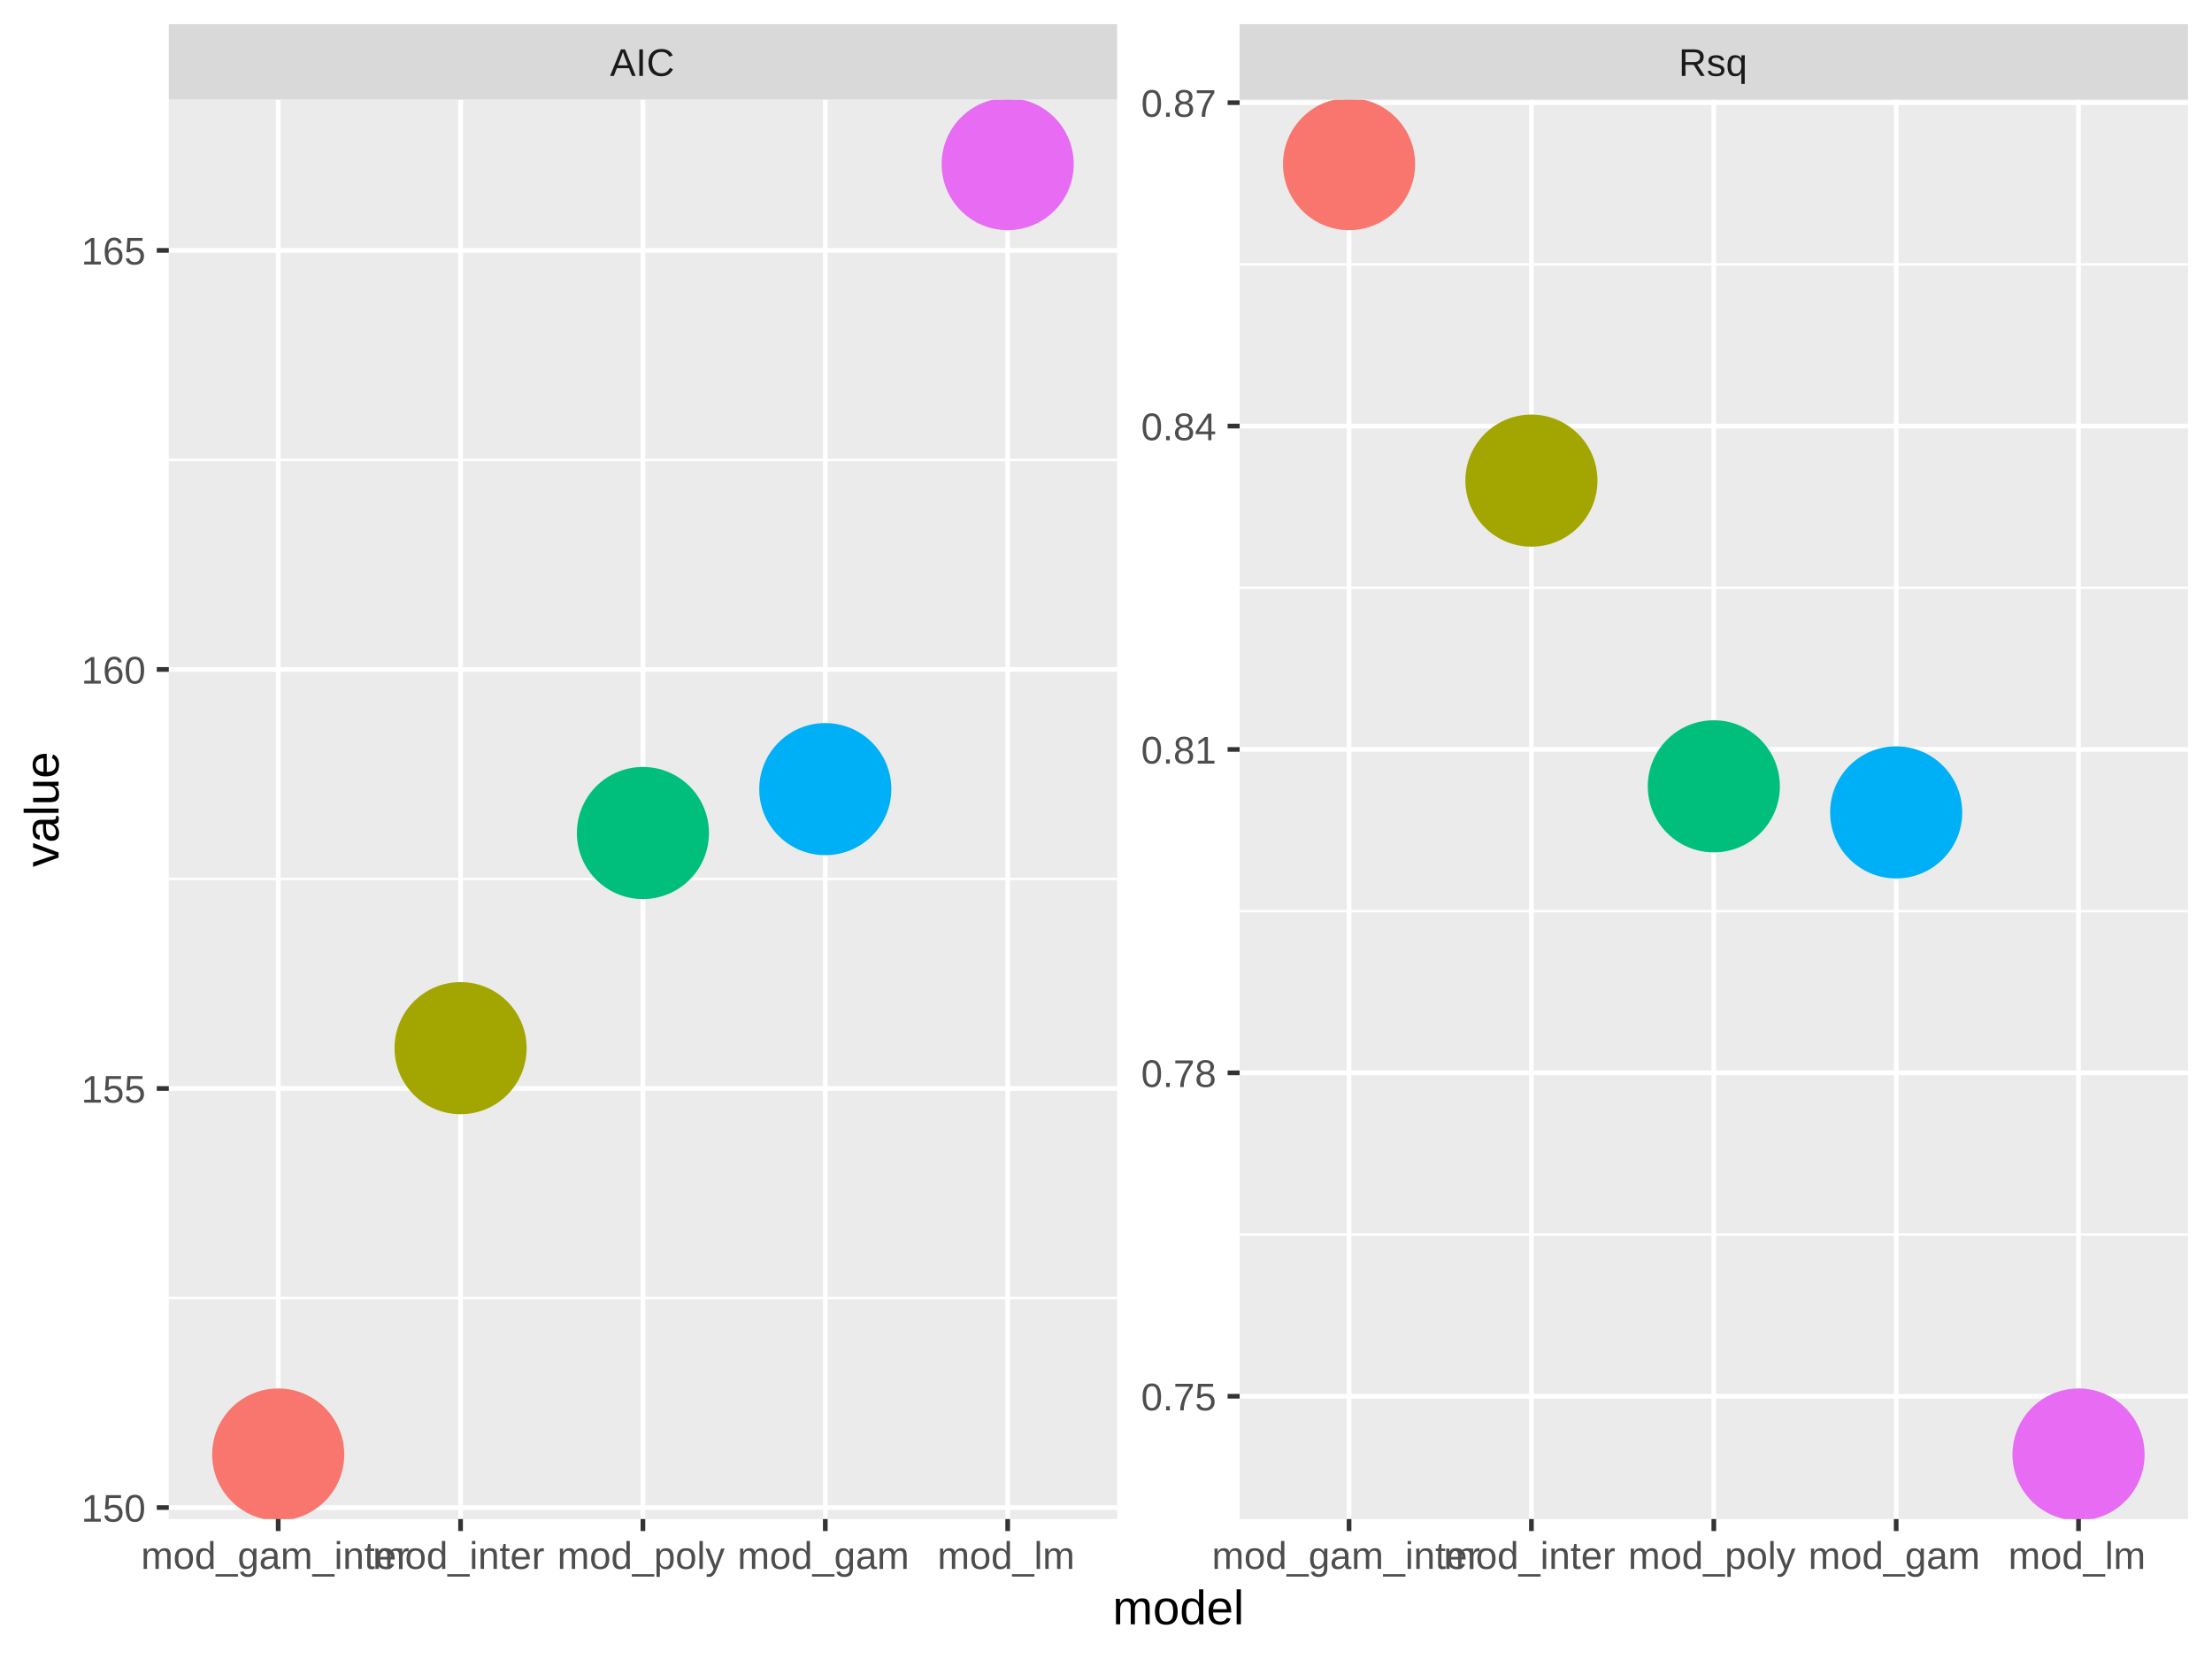
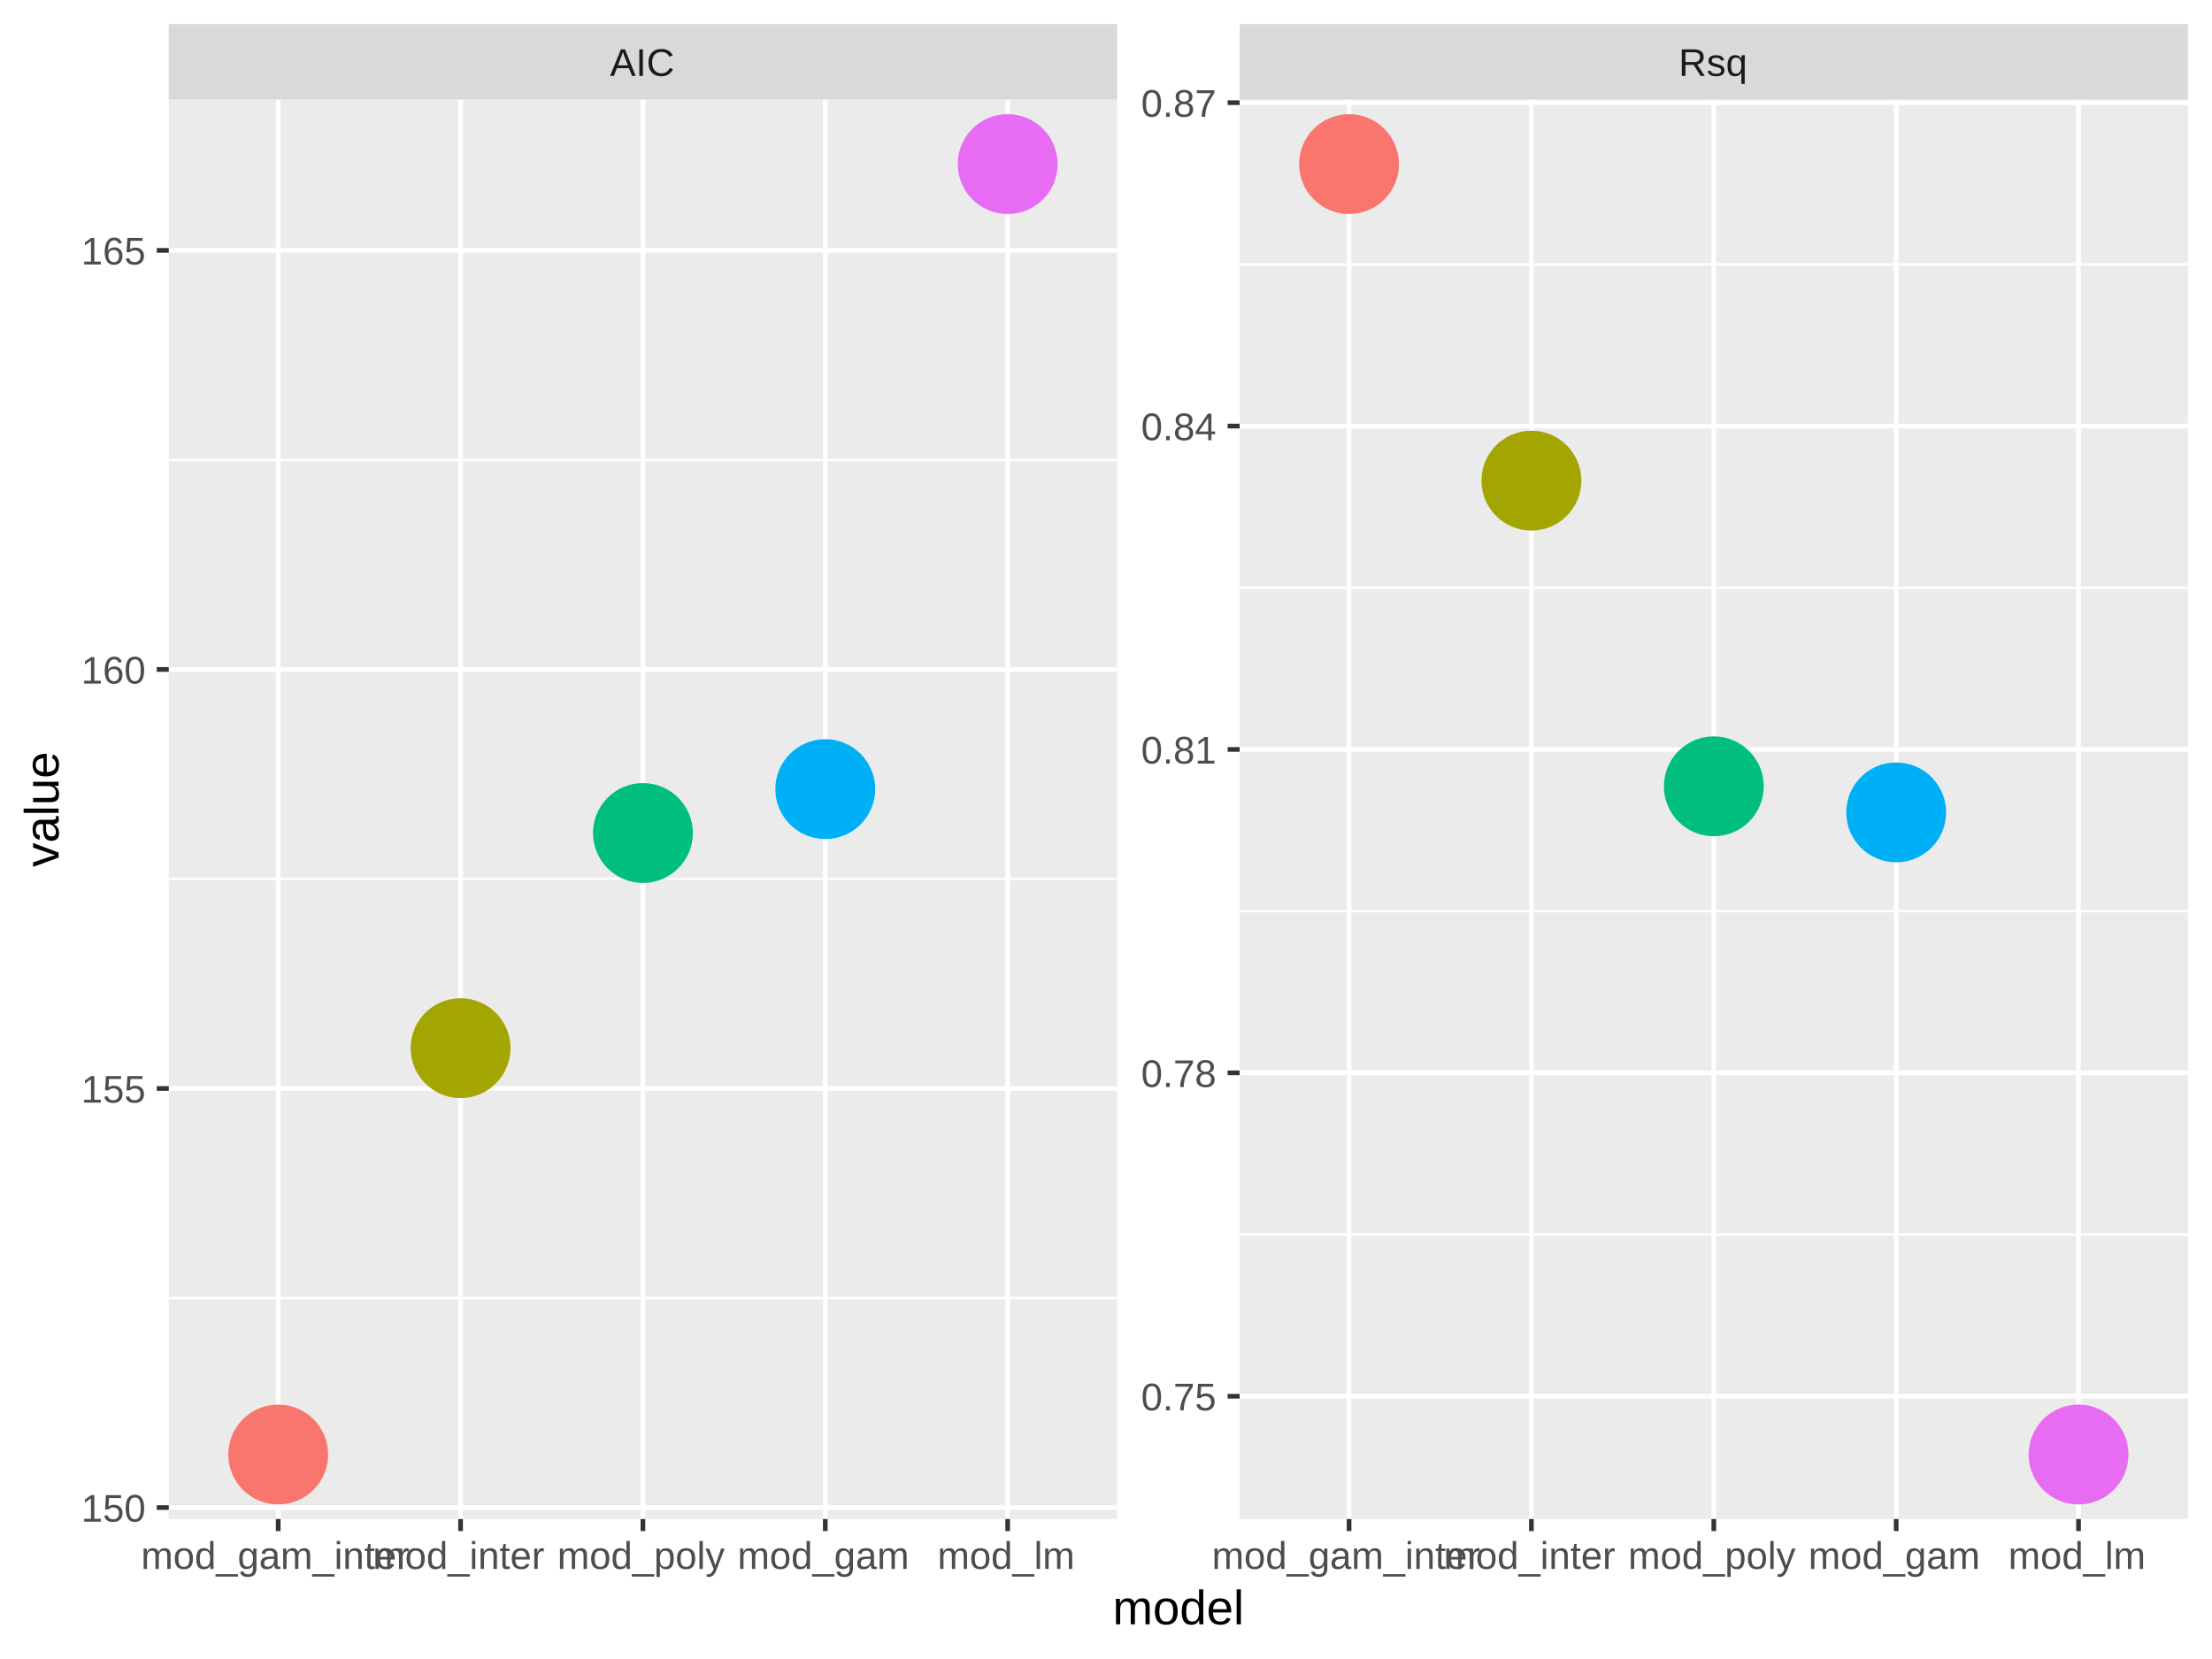
<svg xmlns="http://www.w3.org/2000/svg" viewBox="0 0 504.00 378.00">
  <defs>
    <style type="text/css">
    line, polyline, polygon, path, rect, circle {
      fill: none;
      stroke: #000000;
      stroke-linecap: round;
      stroke-linejoin: round;
      stroke-miterlimit: 10.00;
    }
  </style>
  </defs>
  <rect width="100%" height="100%" style="stroke: none; fill: none;" />
-   <rect x="0.00" y="0.00" width="504.00" height="378.00" style="stroke-width: 1.07; stroke: #FFFFFF; fill: #FFFFFF;" />
+   <rect x="0.00" y="-0" width="504.00" height="378.00" style="stroke-width: 1.07; stroke: #FFFFFF; fill: #FFFFFF;" />
  <defs>
    <clipPath id="cpMzguNDZ8MjU0LjUzfDM0Ni4xMXwyMi42OQ==">
      <rect x="38.46" y="22.69" width="216.07" height="323.42" />
    </clipPath>
  </defs>
  <rect x="38.46" y="22.69" width="216.07" height="323.42" style="stroke-width: 1.07; stroke: none; fill: #EBEBEB;" clip-path="url(#cpMzguNDZ8MjU0LjUzfDM0Ni4xMXwyMi42OQ==)" />
  <polyline points="38.46,295.75 254.53,295.75 " style="stroke-width: 0.53; stroke: #FFFFFF; stroke-linecap: butt;" clip-path="url(#cpMzguNDZ8MjU0LjUzfDM0Ni4xMXwyMi42OQ==)" />
  <polyline points="38.46,200.27 254.53,200.27 " style="stroke-width: 0.53; stroke: #FFFFFF; stroke-linecap: butt;" clip-path="url(#cpMzguNDZ8MjU0LjUzfDM0Ni4xMXwyMi42OQ==)" />
  <polyline points="38.46,104.79 254.53,104.79 " style="stroke-width: 0.53; stroke: #FFFFFF; stroke-linecap: butt;" clip-path="url(#cpMzguNDZ8MjU0LjUzfDM0Ni4xMXwyMi42OQ==)" />
  <polyline points="38.46,343.49 254.53,343.49 " style="stroke-width: 1.07; stroke: #FFFFFF; stroke-linecap: butt;" clip-path="url(#cpMzguNDZ8MjU0LjUzfDM0Ni4xMXwyMi42OQ==)" />
  <polyline points="38.46,248.01 254.53,248.01 " style="stroke-width: 1.07; stroke: #FFFFFF; stroke-linecap: butt;" clip-path="url(#cpMzguNDZ8MjU0LjUzfDM0Ni4xMXwyMi42OQ==)" />
  <polyline points="38.46,152.53 254.53,152.53 " style="stroke-width: 1.07; stroke: #FFFFFF; stroke-linecap: butt;" clip-path="url(#cpMzguNDZ8MjU0LjUzfDM0Ni4xMXwyMi42OQ==)" />
  <polyline points="38.46,57.05 254.53,57.05 " style="stroke-width: 1.07; stroke: #FFFFFF; stroke-linecap: butt;" clip-path="url(#cpMzguNDZ8MjU0LjUzfDM0Ni4xMXwyMi42OQ==)" />
  <polyline points="63.39,346.11 63.39,22.69 " style="stroke-width: 1.07; stroke: #FFFFFF; stroke-linecap: butt;" clip-path="url(#cpMzguNDZ8MjU0LjUzfDM0Ni4xMXwyMi42OQ==)" />
  <polyline points="104.94,346.11 104.94,22.69 " style="stroke-width: 1.07; stroke: #FFFFFF; stroke-linecap: butt;" clip-path="url(#cpMzguNDZ8MjU0LjUzfDM0Ni4xMXwyMi42OQ==)" />
  <polyline points="146.49,346.11 146.49,22.69 " style="stroke-width: 1.07; stroke: #FFFFFF; stroke-linecap: butt;" clip-path="url(#cpMzguNDZ8MjU0LjUzfDM0Ni4xMXwyMi42OQ==)" />
  <polyline points="188.04,346.11 188.04,22.69 " style="stroke-width: 1.07; stroke: #FFFFFF; stroke-linecap: butt;" clip-path="url(#cpMzguNDZ8MjU0LjUzfDM0Ni4xMXwyMi42OQ==)" />
  <polyline points="229.60,346.11 229.60,22.69 " style="stroke-width: 1.07; stroke: #FFFFFF; stroke-linecap: butt;" clip-path="url(#cpMzguNDZ8MjU0LjUzfDM0Ni4xMXwyMi42OQ==)" />
-   <circle cx="63.39" cy="331.41" r="11.02pt" style="stroke-width: 0.71; stroke: #F8766D; fill: #F8766D;" clip-path="url(#cpMzguNDZ8MjU0LjUzfDM0Ni4xMXwyMi42OQ==)" />
-   <circle cx="104.94" cy="238.82" r="11.02pt" style="stroke-width: 0.71; stroke: #A3A500; fill: #A3A500;" clip-path="url(#cpMzguNDZ8MjU0LjUzfDM0Ni4xMXwyMi42OQ==)" />
-   <circle cx="146.49" cy="189.80" r="11.02pt" style="stroke-width: 0.71; stroke: #00BF7D; fill: #00BF7D;" clip-path="url(#cpMzguNDZ8MjU0LjUzfDM0Ni4xMXwyMi42OQ==)" />
-   <circle cx="188.04" cy="179.80" r="11.02pt" style="stroke-width: 0.71; stroke: #00B0F6; fill: #00B0F6;" clip-path="url(#cpMzguNDZ8MjU0LjUzfDM0Ni4xMXwyMi42OQ==)" />
-   <circle cx="229.60" cy="37.39" r="11.02pt" style="stroke-width: 0.71; stroke: #E76BF3; fill: #E76BF3;" clip-path="url(#cpMzguNDZ8MjU0LjUzfDM0Ni4xMXwyMi42OQ==)" />
+   <circle cx="63.39" cy="331.41" r="11.02" style="stroke-width: 0.71; stroke: #F8766D; fill: #F8766D;" clip-path="url(#cpMzguNDZ8MjU0LjUzfDM0Ni4xMXwyMi42OQ==)" />
+   <circle cx="104.94" cy="238.82" r="11.02" style="stroke-width: 0.71; stroke: #A3A500; fill: #A3A500;" clip-path="url(#cpMzguNDZ8MjU0LjUzfDM0Ni4xMXwyMi42OQ==)" />
+   <circle cx="146.49" cy="189.80" r="11.02" style="stroke-width: 0.71; stroke: #00BF7D; fill: #00BF7D;" clip-path="url(#cpMzguNDZ8MjU0LjUzfDM0Ni4xMXwyMi42OQ==)" />
+   <circle cx="188.04" cy="179.80" r="11.02" style="stroke-width: 0.71; stroke: #00B0F6; fill: #00B0F6;" clip-path="url(#cpMzguNDZ8MjU0LjUzfDM0Ni4xMXwyMi42OQ==)" />
+   <circle cx="229.60" cy="37.39" r="11.02" style="stroke-width: 0.71; stroke: #E76BF3; fill: #E76BF3;" clip-path="url(#cpMzguNDZ8MjU0LjUzfDM0Ni4xMXwyMi42OQ==)" />
  <defs>
    <clipPath id="cpMC4wMHw1MDQuMDB8Mzc4LjAwfDAuMDA=">
      <rect x="0.00" y="0.00" width="504.00" height="378.00" />
    </clipPath>
  </defs>
  <defs>
    <clipPath id="cpMjgyLjQ1fDQ5OC41MnwzNDYuMTF8MjIuNjk=">
      <rect x="282.45" y="22.69" width="216.07" height="323.42" />
    </clipPath>
  </defs>
  <rect x="282.45" y="22.69" width="216.07" height="323.42" style="stroke-width: 1.07; stroke: none; fill: #EBEBEB;" clip-path="url(#cpMjgyLjQ1fDQ5OC41MnwzNDYuMTF8MjIuNjk=)" />
  <polyline points="282.45,281.29 498.52,281.29 " style="stroke-width: 0.53; stroke: #FFFFFF; stroke-linecap: butt;" clip-path="url(#cpMjgyLjQ1fDQ5OC41MnwzNDYuMTF8MjIuNjk=)" />
  <polyline points="282.45,207.61 498.52,207.61 " style="stroke-width: 0.53; stroke: #FFFFFF; stroke-linecap: butt;" clip-path="url(#cpMjgyLjQ1fDQ5OC41MnwzNDYuMTF8MjIuNjk=)" />
  <polyline points="282.45,133.92 498.52,133.92 " style="stroke-width: 0.53; stroke: #FFFFFF; stroke-linecap: butt;" clip-path="url(#cpMjgyLjQ1fDQ5OC41MnwzNDYuMTF8MjIuNjk=)" />
  <polyline points="282.45,60.24 498.52,60.24 " style="stroke-width: 0.53; stroke: #FFFFFF; stroke-linecap: butt;" clip-path="url(#cpMjgyLjQ1fDQ5OC41MnwzNDYuMTF8MjIuNjk=)" />
  <polyline points="282.45,318.13 498.52,318.13 " style="stroke-width: 1.07; stroke: #FFFFFF; stroke-linecap: butt;" clip-path="url(#cpMjgyLjQ1fDQ5OC41MnwzNDYuMTF8MjIuNjk=)" />
  <polyline points="282.45,244.45 498.52,244.45 " style="stroke-width: 1.07; stroke: #FFFFFF; stroke-linecap: butt;" clip-path="url(#cpMjgyLjQ1fDQ5OC41MnwzNDYuMTF8MjIuNjk=)" />
  <polyline points="282.45,170.76 498.52,170.76 " style="stroke-width: 1.07; stroke: #FFFFFF; stroke-linecap: butt;" clip-path="url(#cpMjgyLjQ1fDQ5OC41MnwzNDYuMTF8MjIuNjk=)" />
  <polyline points="282.45,97.08 498.52,97.08 " style="stroke-width: 1.07; stroke: #FFFFFF; stroke-linecap: butt;" clip-path="url(#cpMjgyLjQ1fDQ5OC41MnwzNDYuMTF8MjIuNjk=)" />
  <polyline points="282.45,23.39 498.52,23.39 " style="stroke-width: 1.07; stroke: #FFFFFF; stroke-linecap: butt;" clip-path="url(#cpMjgyLjQ1fDQ5OC41MnwzNDYuMTF8MjIuNjk=)" />
  <polyline points="307.38,346.11 307.38,22.69 " style="stroke-width: 1.07; stroke: #FFFFFF; stroke-linecap: butt;" clip-path="url(#cpMjgyLjQ1fDQ5OC41MnwzNDYuMTF8MjIuNjk=)" />
  <polyline points="348.93,346.11 348.93,22.69 " style="stroke-width: 1.07; stroke: #FFFFFF; stroke-linecap: butt;" clip-path="url(#cpMjgyLjQ1fDQ5OC41MnwzNDYuMTF8MjIuNjk=)" />
  <polyline points="390.49,346.11 390.49,22.69 " style="stroke-width: 1.07; stroke: #FFFFFF; stroke-linecap: butt;" clip-path="url(#cpMjgyLjQ1fDQ5OC41MnwzNDYuMTF8MjIuNjk=)" />
  <polyline points="432.04,346.11 432.04,22.69 " style="stroke-width: 1.07; stroke: #FFFFFF; stroke-linecap: butt;" clip-path="url(#cpMjgyLjQ1fDQ5OC41MnwzNDYuMTF8MjIuNjk=)" />
  <polyline points="473.59,346.11 473.59,22.69 " style="stroke-width: 1.07; stroke: #FFFFFF; stroke-linecap: butt;" clip-path="url(#cpMjgyLjQ1fDQ5OC41MnwzNDYuMTF8MjIuNjk=)" />
-   <circle cx="307.38" cy="37.39" r="11.02pt" style="stroke-width: 0.71; stroke: #F8766D; fill: #F8766D;" clip-path="url(#cpMjgyLjQ1fDQ5OC41MnwzNDYuMTF8MjIuNjk=)" />
-   <circle cx="348.93" cy="109.51" r="11.02pt" style="stroke-width: 0.71; stroke: #A3A500; fill: #A3A500;" clip-path="url(#cpMjgyLjQ1fDQ5OC41MnwzNDYuMTF8MjIuNjk=)" />
-   <circle cx="390.49" cy="179.16" r="11.02pt" style="stroke-width: 0.71; stroke: #00BF7D; fill: #00BF7D;" clip-path="url(#cpMjgyLjQ1fDQ5OC41MnwzNDYuMTF8MjIuNjk=)" />
-   <circle cx="432.04" cy="185.10" r="11.02pt" style="stroke-width: 0.71; stroke: #00B0F6; fill: #00B0F6;" clip-path="url(#cpMjgyLjQ1fDQ5OC41MnwzNDYuMTF8MjIuNjk=)" />
-   <circle cx="473.59" cy="331.41" r="11.02pt" style="stroke-width: 0.71; stroke: #E76BF3; fill: #E76BF3;" clip-path="url(#cpMjgyLjQ1fDQ5OC41MnwzNDYuMTF8MjIuNjk=)" />
+   <circle cx="307.38" cy="37.39" r="11.02" style="stroke-width: 0.71; stroke: #F8766D; fill: #F8766D;" clip-path="url(#cpMjgyLjQ1fDQ5OC41MnwzNDYuMTF8MjIuNjk=)" />
+   <circle cx="348.93" cy="109.51" r="11.02" style="stroke-width: 0.71; stroke: #A3A500; fill: #A3A500;" clip-path="url(#cpMjgyLjQ1fDQ5OC41MnwzNDYuMTF8MjIuNjk=)" />
+   <circle cx="390.49" cy="179.16" r="11.02" style="stroke-width: 0.71; stroke: #00BF7D; fill: #00BF7D;" clip-path="url(#cpMjgyLjQ1fDQ5OC41MnwzNDYuMTF8MjIuNjk=)" />
+   <circle cx="432.04" cy="185.10" r="11.02" style="stroke-width: 0.71; stroke: #00B0F6; fill: #00B0F6;" clip-path="url(#cpMjgyLjQ1fDQ5OC41MnwzNDYuMTF8MjIuNjk=)" />
+   <circle cx="473.59" cy="331.41" r="11.02" style="stroke-width: 0.71; stroke: #E76BF3; fill: #E76BF3;" clip-path="url(#cpMjgyLjQ1fDQ5OC41MnwzNDYuMTF8MjIuNjk=)" />
  <defs>
    <clipPath id="cpMC4wMHw1MDQuMDB8Mzc4LjAwfDAuMDA=">
      <rect x="0.00" y="0.00" width="504.00" height="378.00" />
    </clipPath>
  </defs>
  <defs>
    <clipPath id="cpMzguNDZ8MjU0LjUzfDIyLjY5fDUuNDg=">
      <rect x="38.46" y="5.48" width="216.07" height="17.21" />
    </clipPath>
  </defs>
  <rect x="38.46" y="5.48" width="216.07" height="17.21" style="stroke-width: 1.07; stroke: none; fill: #D9D9D9;" clip-path="url(#cpMzguNDZ8MjU0LjUzfDIyLjY5fDUuNDg=)" />
  <g clip-path="url(#cpMzguNDZ8MjU0LjUzfDIyLjY5fDUuNDg=)">
    <text x="138.99" y="17.30" style="font-size: 8.80px; fill: #1A1A1A; font-family: Arial;" textLength="15.00px" lengthAdjust="spacingAndGlyphs">AIC</text>
  </g>
  <defs>
    <clipPath id="cpMC4wMHw1MDQuMDB8Mzc4LjAwfDAuMDA=">
      <rect x="0.00" y="0.00" width="504.00" height="378.00" />
    </clipPath>
  </defs>
  <defs>
    <clipPath id="cpMjgyLjQ1fDQ5OC41MnwyMi42OXw1LjQ4">
      <rect x="282.45" y="5.48" width="216.07" height="17.21" />
    </clipPath>
  </defs>
  <rect x="282.45" y="5.48" width="216.07" height="17.21" style="stroke-width: 1.07; stroke: none; fill: #D9D9D9;" clip-path="url(#cpMjgyLjQ1fDQ5OC41MnwyMi42OXw1LjQ4)" />
  <g clip-path="url(#cpMjgyLjQ1fDQ5OC41MnwyMi42OXw1LjQ4)">
    <text x="382.48" y="17.30" style="font-size: 8.80px; fill: #1A1A1A; font-family: Arial;" textLength="16.00px" lengthAdjust="spacingAndGlyphs">Rsq</text>
  </g>
  <defs>
    <clipPath id="cpMC4wMHw1MDQuMDB8Mzc4LjAwfDAuMDA=">
      <rect x="0.00" y="0.00" width="504.00" height="378.00" />
    </clipPath>
  </defs>
  <polyline points="63.39,348.85 63.39,346.11 " style="stroke-width: 1.07; stroke: #333333; stroke-linecap: butt;" clip-path="url(#cpMC4wMHw1MDQuMDB8Mzc4LjAwfDAuMDA=)" />
  <polyline points="104.94,348.85 104.94,346.11 " style="stroke-width: 1.07; stroke: #333333; stroke-linecap: butt;" clip-path="url(#cpMC4wMHw1MDQuMDB8Mzc4LjAwfDAuMDA=)" />
  <polyline points="146.49,348.85 146.49,346.11 " style="stroke-width: 1.07; stroke: #333333; stroke-linecap: butt;" clip-path="url(#cpMC4wMHw1MDQuMDB8Mzc4LjAwfDAuMDA=)" />
  <polyline points="188.04,348.85 188.04,346.11 " style="stroke-width: 1.07; stroke: #333333; stroke-linecap: butt;" clip-path="url(#cpMC4wMHw1MDQuMDB8Mzc4LjAwfDAuMDA=)" />
  <polyline points="229.60,348.85 229.60,346.11 " style="stroke-width: 1.07; stroke: #333333; stroke-linecap: butt;" clip-path="url(#cpMC4wMHw1MDQuMDB8Mzc4LjAwfDAuMDA=)" />
  <g clip-path="url(#cpMC4wMHw1MDQuMDB8Mzc4LjAwfDAuMDA=)">
    <text x="32.12" y="357.48" style="font-size: 8.80px; fill: #4D4D4D; font-family: Arial;" textLength="62.53px" lengthAdjust="spacingAndGlyphs">mod_gam_inter</text>
  </g>
  <g clip-path="url(#cpMC4wMHw1MDQuMDB8Mzc4LjAwfDAuMDA=)">
    <text x="84.93" y="357.48" style="font-size: 8.80px; fill: #4D4D4D; font-family: Arial;" textLength="40.02px" lengthAdjust="spacingAndGlyphs">mod_inter</text>
  </g>
  <g clip-path="url(#cpMC4wMHw1MDQuMDB8Mzc4LjAwfDAuMDA=)">
    <text x="126.98" y="357.48" style="font-size: 8.80px; fill: #4D4D4D; font-family: Arial;" textLength="39.02px" lengthAdjust="spacingAndGlyphs">mod_poly</text>
  </g>
  <g clip-path="url(#cpMC4wMHw1MDQuMDB8Mzc4LjAwfDAuMDA=)">
    <text x="168.03" y="357.48" style="font-size: 8.80px; fill: #4D4D4D; font-family: Arial;" textLength="40.02px" lengthAdjust="spacingAndGlyphs">mod_gam</text>
  </g>
  <g clip-path="url(#cpMC4wMHw1MDQuMDB8Mzc4LjAwfDAuMDA=)">
    <text x="213.59" y="357.48" style="font-size: 8.80px; fill: #4D4D4D; font-family: Arial;" textLength="32.01px" lengthAdjust="spacingAndGlyphs">mod_lm</text>
  </g>
  <polyline points="307.38,348.85 307.38,346.11 " style="stroke-width: 1.07; stroke: #333333; stroke-linecap: butt;" clip-path="url(#cpMC4wMHw1MDQuMDB8Mzc4LjAwfDAuMDA=)" />
  <polyline points="348.93,348.85 348.93,346.11 " style="stroke-width: 1.07; stroke: #333333; stroke-linecap: butt;" clip-path="url(#cpMC4wMHw1MDQuMDB8Mzc4LjAwfDAuMDA=)" />
  <polyline points="390.49,348.85 390.49,346.11 " style="stroke-width: 1.07; stroke: #333333; stroke-linecap: butt;" clip-path="url(#cpMC4wMHw1MDQuMDB8Mzc4LjAwfDAuMDA=)" />
  <polyline points="432.04,348.85 432.04,346.11 " style="stroke-width: 1.07; stroke: #333333; stroke-linecap: butt;" clip-path="url(#cpMC4wMHw1MDQuMDB8Mzc4LjAwfDAuMDA=)" />
  <polyline points="473.59,348.85 473.59,346.11 " style="stroke-width: 1.07; stroke: #333333; stroke-linecap: butt;" clip-path="url(#cpMC4wMHw1MDQuMDB8Mzc4LjAwfDAuMDA=)" />
  <g clip-path="url(#cpMC4wMHw1MDQuMDB8Mzc4LjAwfDAuMDA=)">
    <text x="276.12" y="357.48" style="font-size: 8.80px; fill: #4D4D4D; font-family: Arial;" textLength="62.53px" lengthAdjust="spacingAndGlyphs">mod_gam_inter</text>
  </g>
  <g clip-path="url(#cpMC4wMHw1MDQuMDB8Mzc4LjAwfDAuMDA=)">
    <text x="328.92" y="357.48" style="font-size: 8.80px; fill: #4D4D4D; font-family: Arial;" textLength="40.02px" lengthAdjust="spacingAndGlyphs">mod_inter</text>
  </g>
  <g clip-path="url(#cpMC4wMHw1MDQuMDB8Mzc4LjAwfDAuMDA=)">
    <text x="370.97" y="357.48" style="font-size: 8.80px; fill: #4D4D4D; font-family: Arial;" textLength="39.02px" lengthAdjust="spacingAndGlyphs">mod_poly</text>
  </g>
  <g clip-path="url(#cpMC4wMHw1MDQuMDB8Mzc4LjAwfDAuMDA=)">
    <text x="412.03" y="357.48" style="font-size: 8.80px; fill: #4D4D4D; font-family: Arial;" textLength="40.02px" lengthAdjust="spacingAndGlyphs">mod_gam</text>
  </g>
  <g clip-path="url(#cpMC4wMHw1MDQuMDB8Mzc4LjAwfDAuMDA=)">
    <text x="457.58" y="357.48" style="font-size: 8.80px; fill: #4D4D4D; font-family: Arial;" textLength="32.01px" lengthAdjust="spacingAndGlyphs">mod_lm</text>
  </g>
  <g clip-path="url(#cpMC4wMHw1MDQuMDB8Mzc4LjAwfDAuMDA=)">
    <text x="260.00" y="321.35" style="font-size: 8.80px; fill: #4D4D4D; font-family: Arial;" textLength="17.52px" lengthAdjust="spacingAndGlyphs">0.75</text>
  </g>
  <g clip-path="url(#cpMC4wMHw1MDQuMDB8Mzc4LjAwfDAuMDA=)">
    <text x="260.00" y="247.67" style="font-size: 8.80px; fill: #4D4D4D; font-family: Arial;" textLength="17.52px" lengthAdjust="spacingAndGlyphs">0.78</text>
  </g>
  <g clip-path="url(#cpMC4wMHw1MDQuMDB8Mzc4LjAwfDAuMDA=)">
    <text x="260.00" y="173.98" style="font-size: 8.80px; fill: #4D4D4D; font-family: Arial;" textLength="17.52px" lengthAdjust="spacingAndGlyphs">0.81</text>
  </g>
  <g clip-path="url(#cpMC4wMHw1MDQuMDB8Mzc4LjAwfDAuMDA=)">
    <text x="260.00" y="100.30" style="font-size: 8.80px; fill: #4D4D4D; font-family: Arial;" textLength="17.52px" lengthAdjust="spacingAndGlyphs">0.84</text>
  </g>
  <g clip-path="url(#cpMC4wMHw1MDQuMDB8Mzc4LjAwfDAuMDA=)">
    <text x="260.00" y="26.61" style="font-size: 8.80px; fill: #4D4D4D; font-family: Arial;" textLength="17.52px" lengthAdjust="spacingAndGlyphs">0.87</text>
  </g>
  <polyline points="279.71,318.13 282.45,318.13 " style="stroke-width: 1.07; stroke: #333333; stroke-linecap: butt;" clip-path="url(#cpMC4wMHw1MDQuMDB8Mzc4LjAwfDAuMDA=)" />
  <polyline points="279.71,244.45 282.45,244.45 " style="stroke-width: 1.07; stroke: #333333; stroke-linecap: butt;" clip-path="url(#cpMC4wMHw1MDQuMDB8Mzc4LjAwfDAuMDA=)" />
  <polyline points="279.71,170.76 282.45,170.76 " style="stroke-width: 1.07; stroke: #333333; stroke-linecap: butt;" clip-path="url(#cpMC4wMHw1MDQuMDB8Mzc4LjAwfDAuMDA=)" />
  <polyline points="279.71,97.08 282.45,97.08 " style="stroke-width: 1.07; stroke: #333333; stroke-linecap: butt;" clip-path="url(#cpMC4wMHw1MDQuMDB8Mzc4LjAwfDAuMDA=)" />
  <polyline points="279.71,23.39 282.45,23.39 " style="stroke-width: 1.07; stroke: #333333; stroke-linecap: butt;" clip-path="url(#cpMC4wMHw1MDQuMDB8Mzc4LjAwfDAuMDA=)" />
  <g clip-path="url(#cpMC4wMHw1MDQuMDB8Mzc4LjAwfDAuMDA=)">
    <text x="18.51" y="346.71" style="font-size: 8.80px; fill: #4D4D4D; font-family: Arial;" textLength="15.02px" lengthAdjust="spacingAndGlyphs">150</text>
  </g>
  <g clip-path="url(#cpMC4wMHw1MDQuMDB8Mzc4LjAwfDAuMDA=)">
    <text x="18.51" y="251.23" style="font-size: 8.80px; fill: #4D4D4D; font-family: Arial;" textLength="15.02px" lengthAdjust="spacingAndGlyphs">155</text>
  </g>
  <g clip-path="url(#cpMC4wMHw1MDQuMDB8Mzc4LjAwfDAuMDA=)">
    <text x="18.51" y="155.75" style="font-size: 8.80px; fill: #4D4D4D; font-family: Arial;" textLength="15.02px" lengthAdjust="spacingAndGlyphs">160</text>
  </g>
  <g clip-path="url(#cpMC4wMHw1MDQuMDB8Mzc4LjAwfDAuMDA=)">
    <text x="18.51" y="60.27" style="font-size: 8.80px; fill: #4D4D4D; font-family: Arial;" textLength="15.02px" lengthAdjust="spacingAndGlyphs">165</text>
  </g>
  <polyline points="35.72,343.49 38.46,343.49 " style="stroke-width: 1.07; stroke: #333333; stroke-linecap: butt;" clip-path="url(#cpMC4wMHw1MDQuMDB8Mzc4LjAwfDAuMDA=)" />
  <polyline points="35.72,248.01 38.46,248.01 " style="stroke-width: 1.07; stroke: #333333; stroke-linecap: butt;" clip-path="url(#cpMC4wMHw1MDQuMDB8Mzc4LjAwfDAuMDA=)" />
  <polyline points="35.72,152.53 38.46,152.53 " style="stroke-width: 1.07; stroke: #333333; stroke-linecap: butt;" clip-path="url(#cpMC4wMHw1MDQuMDB8Mzc4LjAwfDAuMDA=)" />
  <polyline points="35.72,57.05 38.46,57.05 " style="stroke-width: 1.07; stroke: #333333; stroke-linecap: butt;" clip-path="url(#cpMC4wMHw1MDQuMDB8Mzc4LjAwfDAuMDA=)" />
  <g clip-path="url(#cpMC4wMHw1MDQuMDB8Mzc4LjAwfDAuMDA=)">
    <text x="253.51" y="370.10" style="font-size: 11.00px; font-family: Arial;" textLength="29.96px" lengthAdjust="spacingAndGlyphs">model</text>
  </g>
  <g clip-path="url(#cpMC4wMHw1MDQuMDB8Mzc4LjAwfDAuMDA=)">
    <text transform="translate(13.35,197.55) rotate(-90)" style="font-size: 11.00px; font-family: Arial;" textLength="26.30px" lengthAdjust="spacingAndGlyphs">value</text>
  </g>
</svg>
